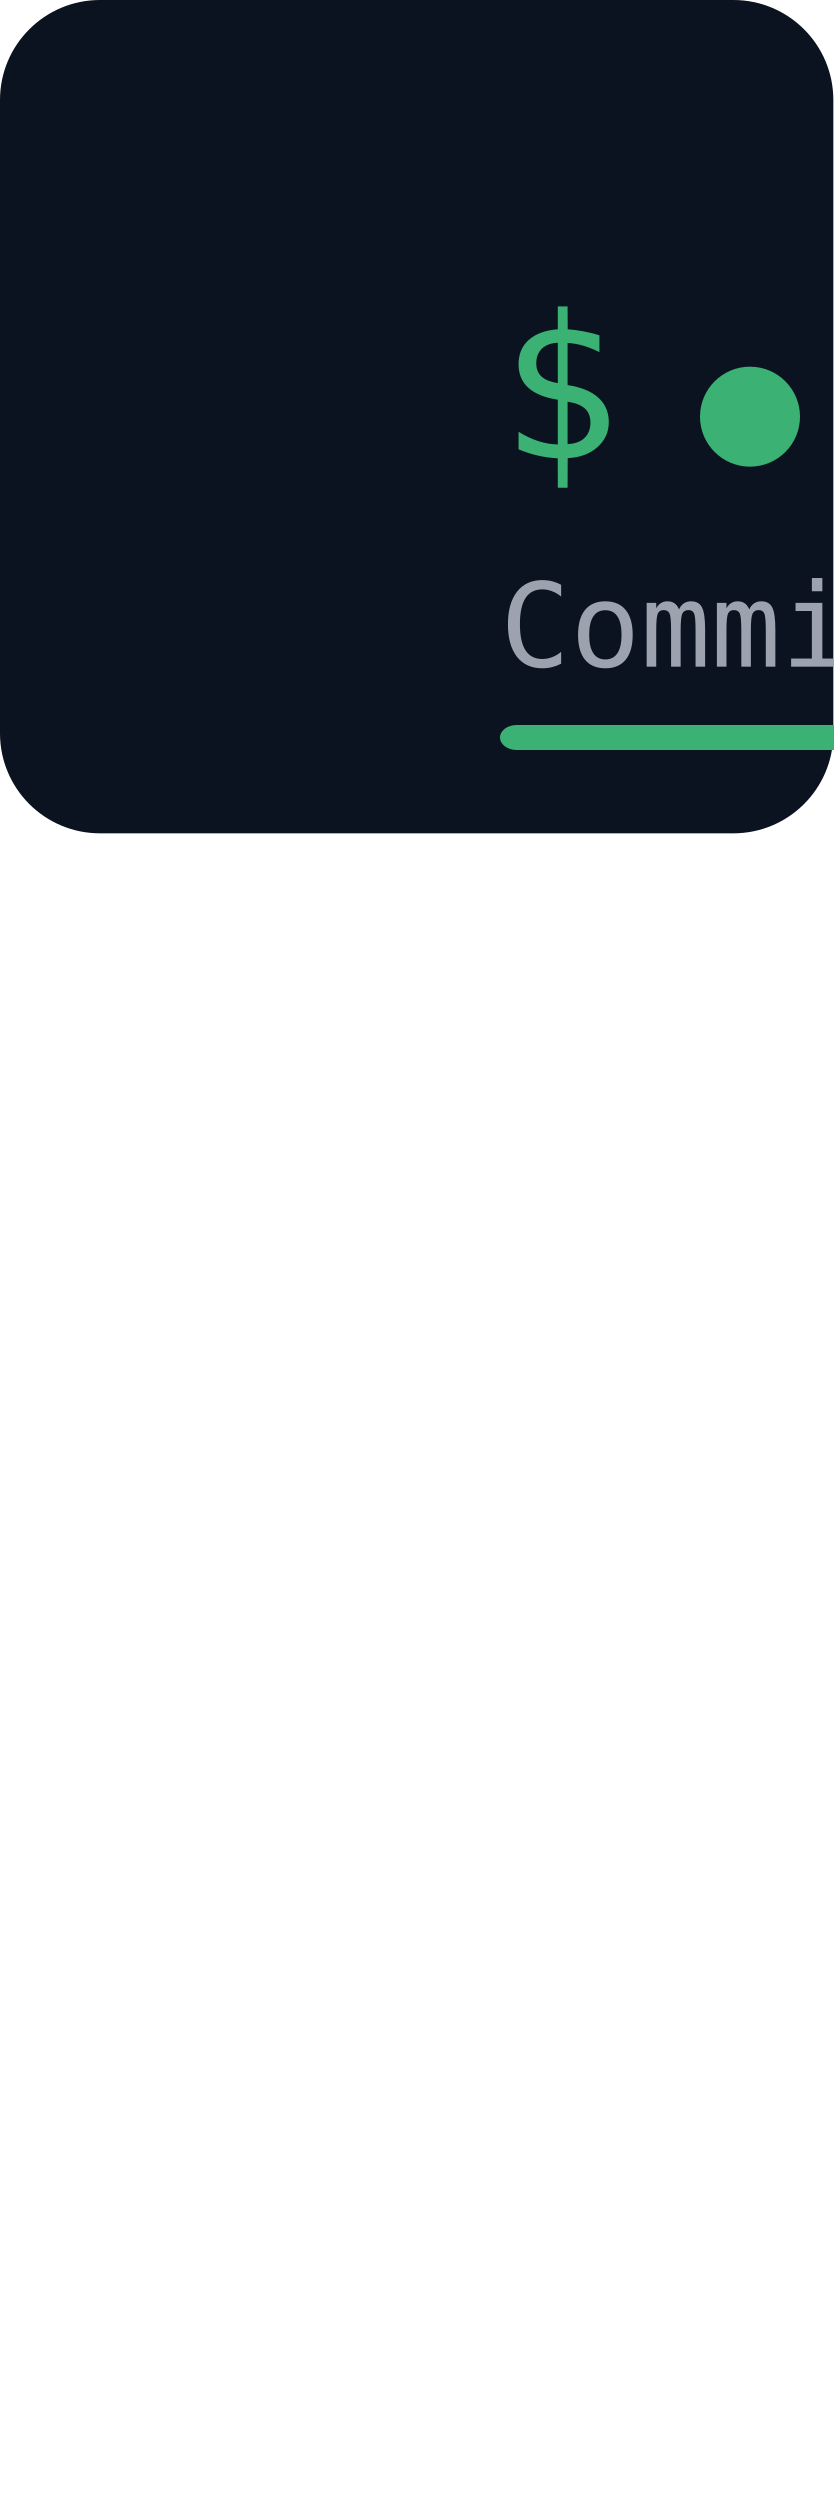
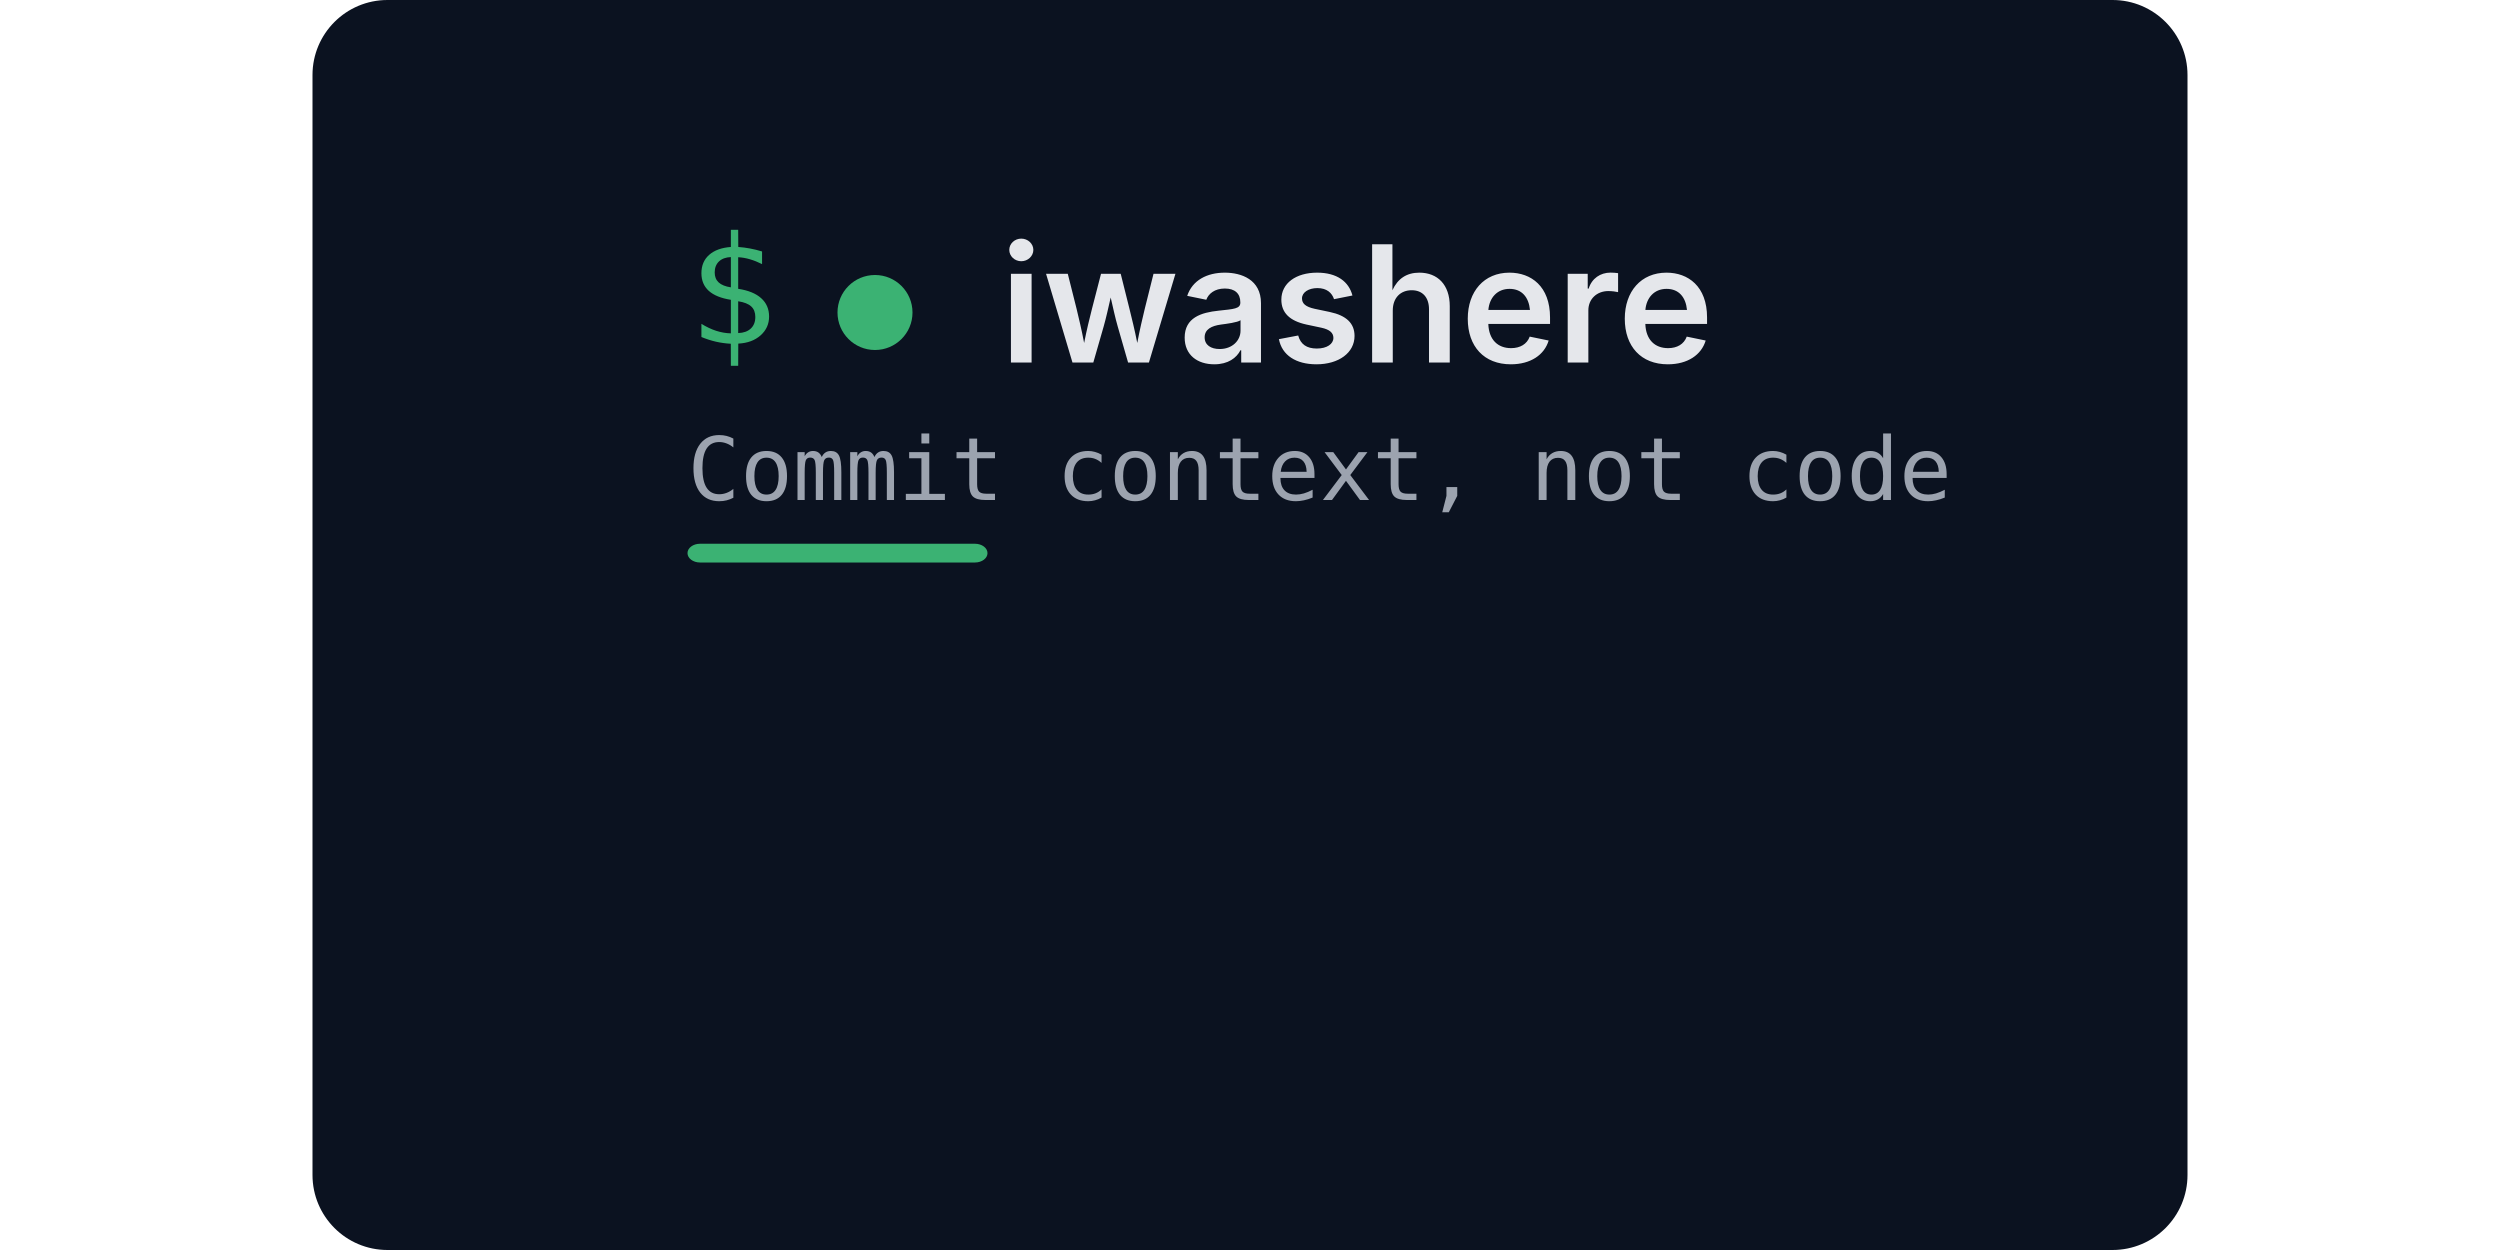
- <svg xmlns="http://www.w3.org/2000/svg" width="200" height="600" viewBox="0 0 200 600" fill="none">
-   <rect width="200" height="200" rx="24" fill="#0B1220" />
+ <svg xmlns="http://www.w3.org/2000/svg" width="800" height="400" viewBox="50 0 500 400" fill="none">
+   <rect width="600" height="400" rx="24" fill="#0B1220" />
  <text x="120" y="110" font-family="monospace" font-size="48" fill="#3BB273" font-weight="500">$</text>
  <circle cx="180" cy="100" r="12" fill="#3BB273" />
  <text x="220" y="116" font-family="system-ui, -apple-system, sans-serif" font-size="52" font-weight="600" fill="#E5E7EB">iwashere</text>
  <text x="120" y="160" font-family="monospace" font-size="28" fill="#9CA3AF">Commit context, not code</text>
  <rect x="120" y="174" width="96" height="6" fill="#3BB273" rx="4" />
</svg>
